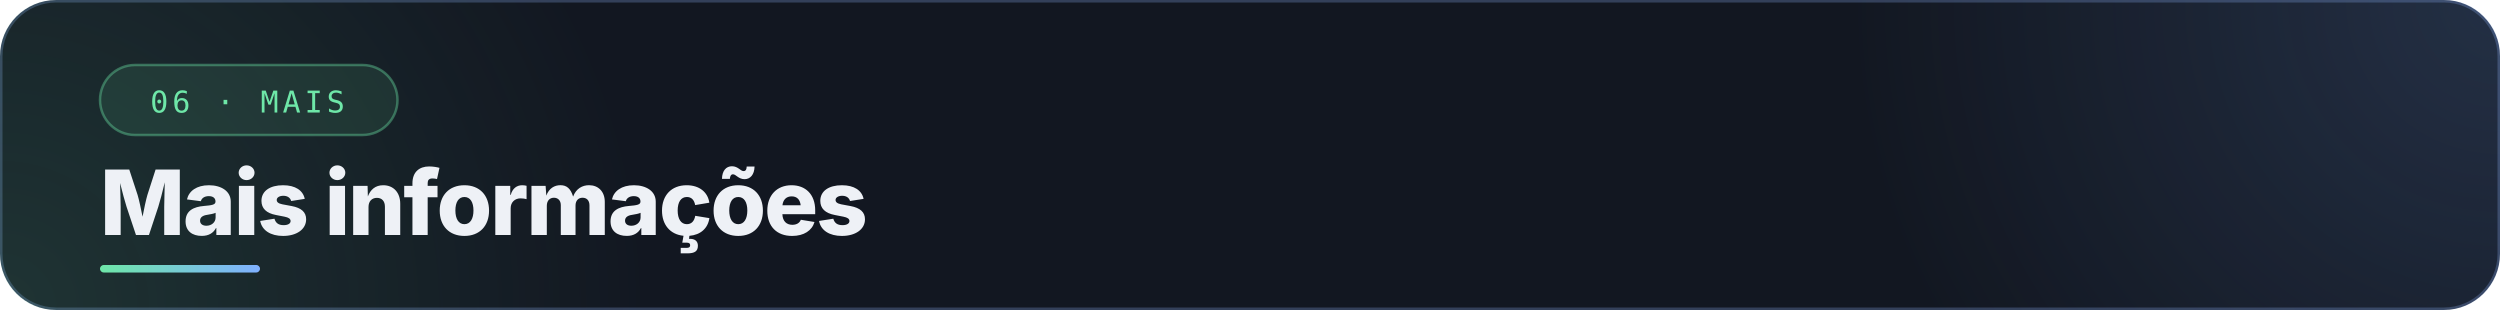
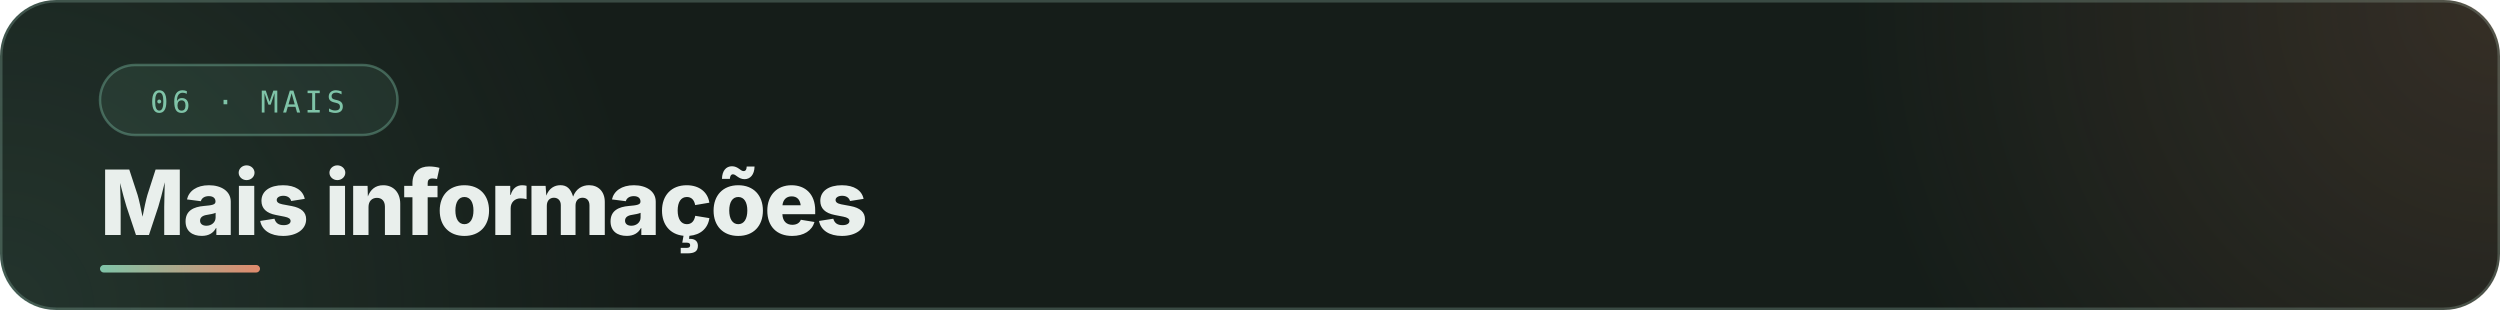
<svg xmlns="http://www.w3.org/2000/svg" width="1000" height="124" viewBox="0 0 1000 124" role="img" aria-label="06 · MAIS: Mais informações">
  <defs>
    <linearGradient id="g" x1="0" y1="0" x2="1" y2="0">
-       <stop offset="0" stop-color="#6ee7a8" />
-       <stop offset="1" stop-color="#7fb0ff" />
+       <stop offset="0" stop-color="#7fc4a8" />
+       <stop offset="1" stop-color="#e08a6c" />
    </linearGradient>
    <radialGradient id="h1" gradientUnits="userSpaceOnUse" cx="1000" cy="0" r="260">
-       <stop offset="0" stop-color="#7fb0ff" stop-opacity="0.16" />
-       <stop offset="1" stop-color="#7fb0ff" stop-opacity="0" />
+       <stop offset="0" stop-color="#e08a6c" stop-opacity="0.16" />
+       <stop offset="1" stop-color="#e08a6c" stop-opacity="0" />
    </radialGradient>
    <radialGradient id="h2" gradientUnits="userSpaceOnUse" cx="0" cy="124" r="260">
-       <stop offset="0" stop-color="#6ee7a8" stop-opacity="0.14" />
-       <stop offset="1" stop-color="#6ee7a8" stop-opacity="0" />
+       <stop offset="0" stop-color="#7fc4a8" stop-opacity="0.14" />
+       <stop offset="1" stop-color="#7fc4a8" stop-opacity="0" />
    </radialGradient>
    <clipPath id="k">
      <rect width="1000" height="124" rx="22" />
    </clipPath>
  </defs>
-   <rect x="0.5" y="0.5" width="999" height="123" rx="22" fill="#121721" stroke="#33405a" />
+   <rect x="0.5" y="0.5" width="999" height="123" rx="22" fill="#151d19" stroke="#3a4b44" />
  <g clip-path="url(#k)">
    <rect width="1000" height="124" fill="url(#h1)" />
    <rect width="1000" height="124" fill="url(#h2)" />
  </g>
-   <rect x="40" y="26" width="119" height="28" rx="14" fill="#6ee7a8" fill-opacity="0.10" stroke="#6ee7a8" stroke-opacity="0.38" />
-   <text x="99" y="45" text-anchor="middle" font-family="'JetBrains Mono',Menlo,Consolas,monospace" font-size="12" letter-spacing="1.6" fill="#6ee7a8">06 · MAIS</text>
-   <text x="40" y="94" font-family="Inter,'Segoe UI',-apple-system,Helvetica,Arial,sans-serif" font-size="36" font-weight="800" letter-spacing="-0.8" fill="#eef1f6">Mais informações</text>
+   <rect x="40" y="26" width="119" height="28" rx="14" fill="#7fc4a8" fill-opacity="0.10" stroke="#7fc4a8" stroke-opacity="0.38" />
+   <text x="99" y="45" text-anchor="middle" font-family="'JetBrains Mono',Menlo,Consolas,monospace" font-size="12" letter-spacing="1.6" fill="#7fc4a8">06 · MAIS</text>
+   <text x="40" y="94" font-family="Inter,'Segoe UI',-apple-system,Helvetica,Arial,sans-serif" font-size="36" font-weight="800" letter-spacing="-0.8" fill="#e9efec">Mais informações</text>
  <rect x="40" y="106" width="64" height="3" rx="1.5" fill="url(#g)" />
</svg>
